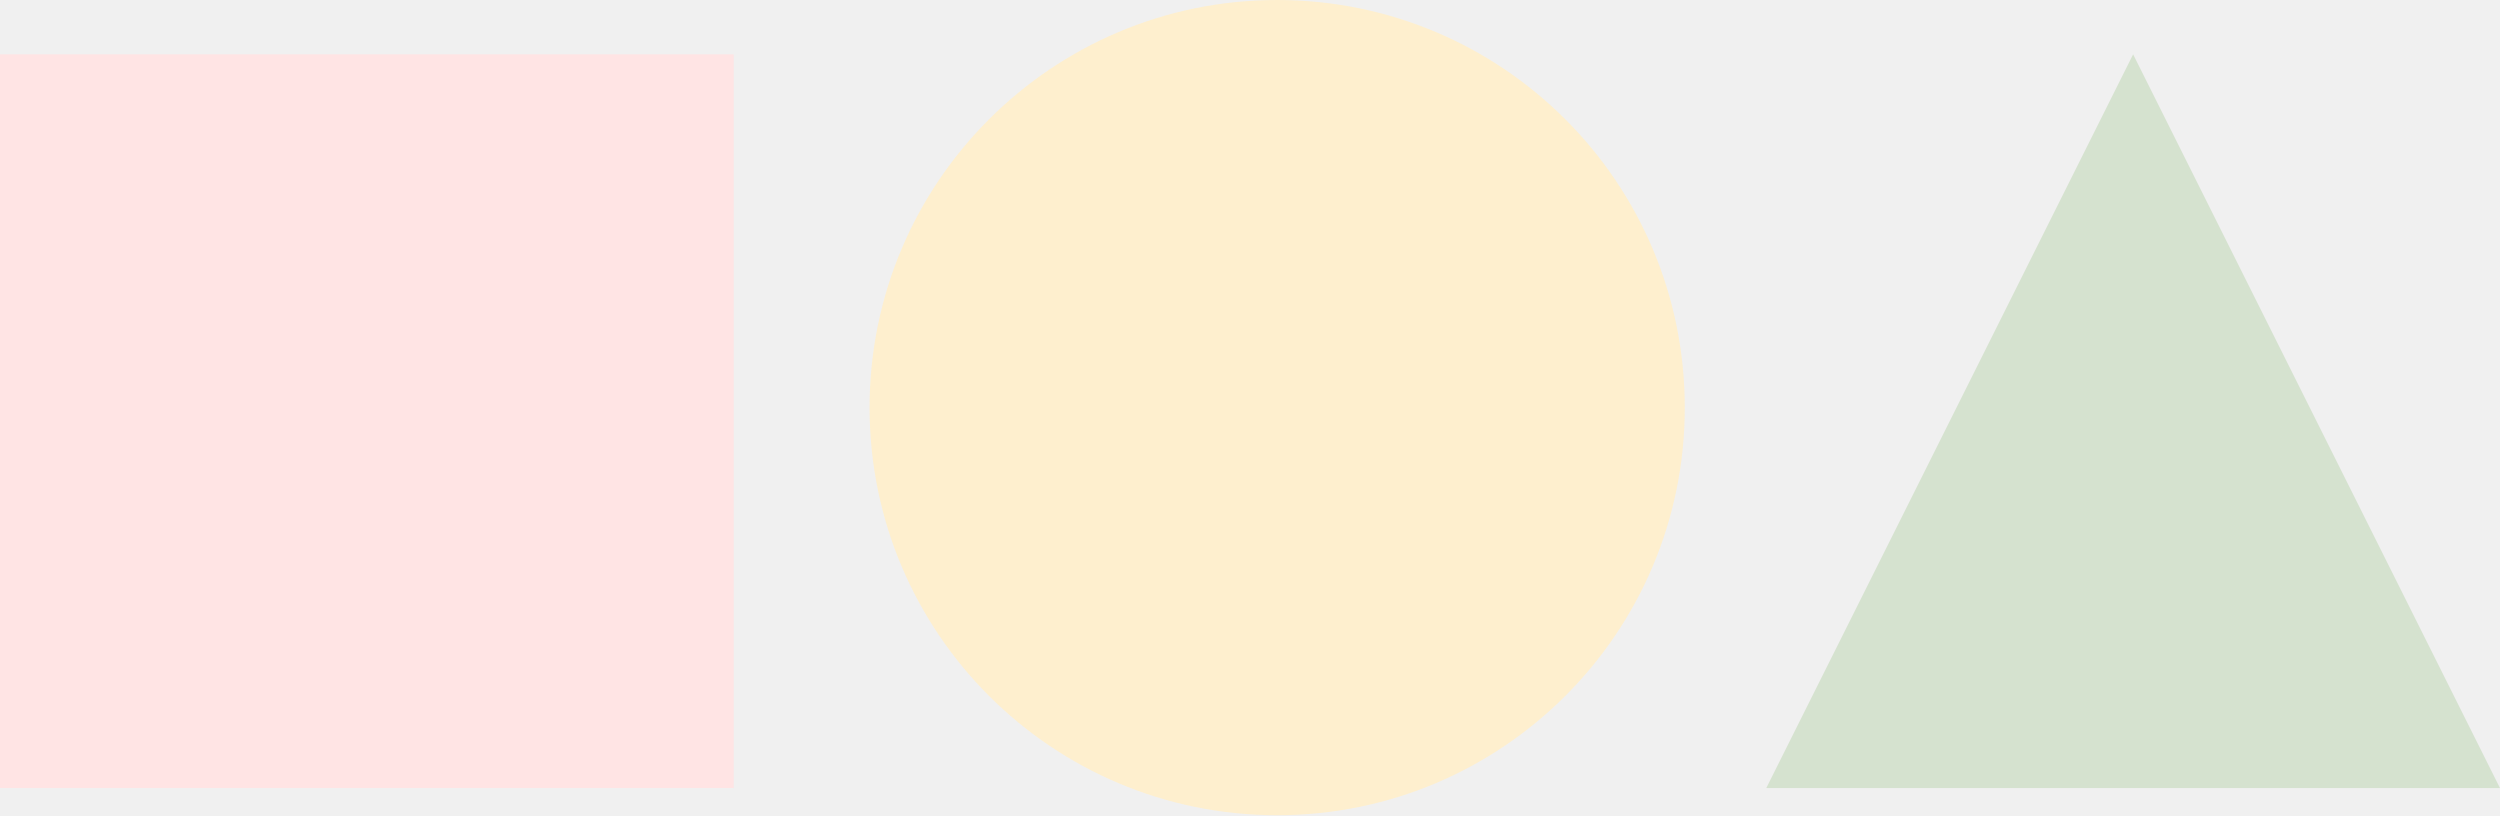
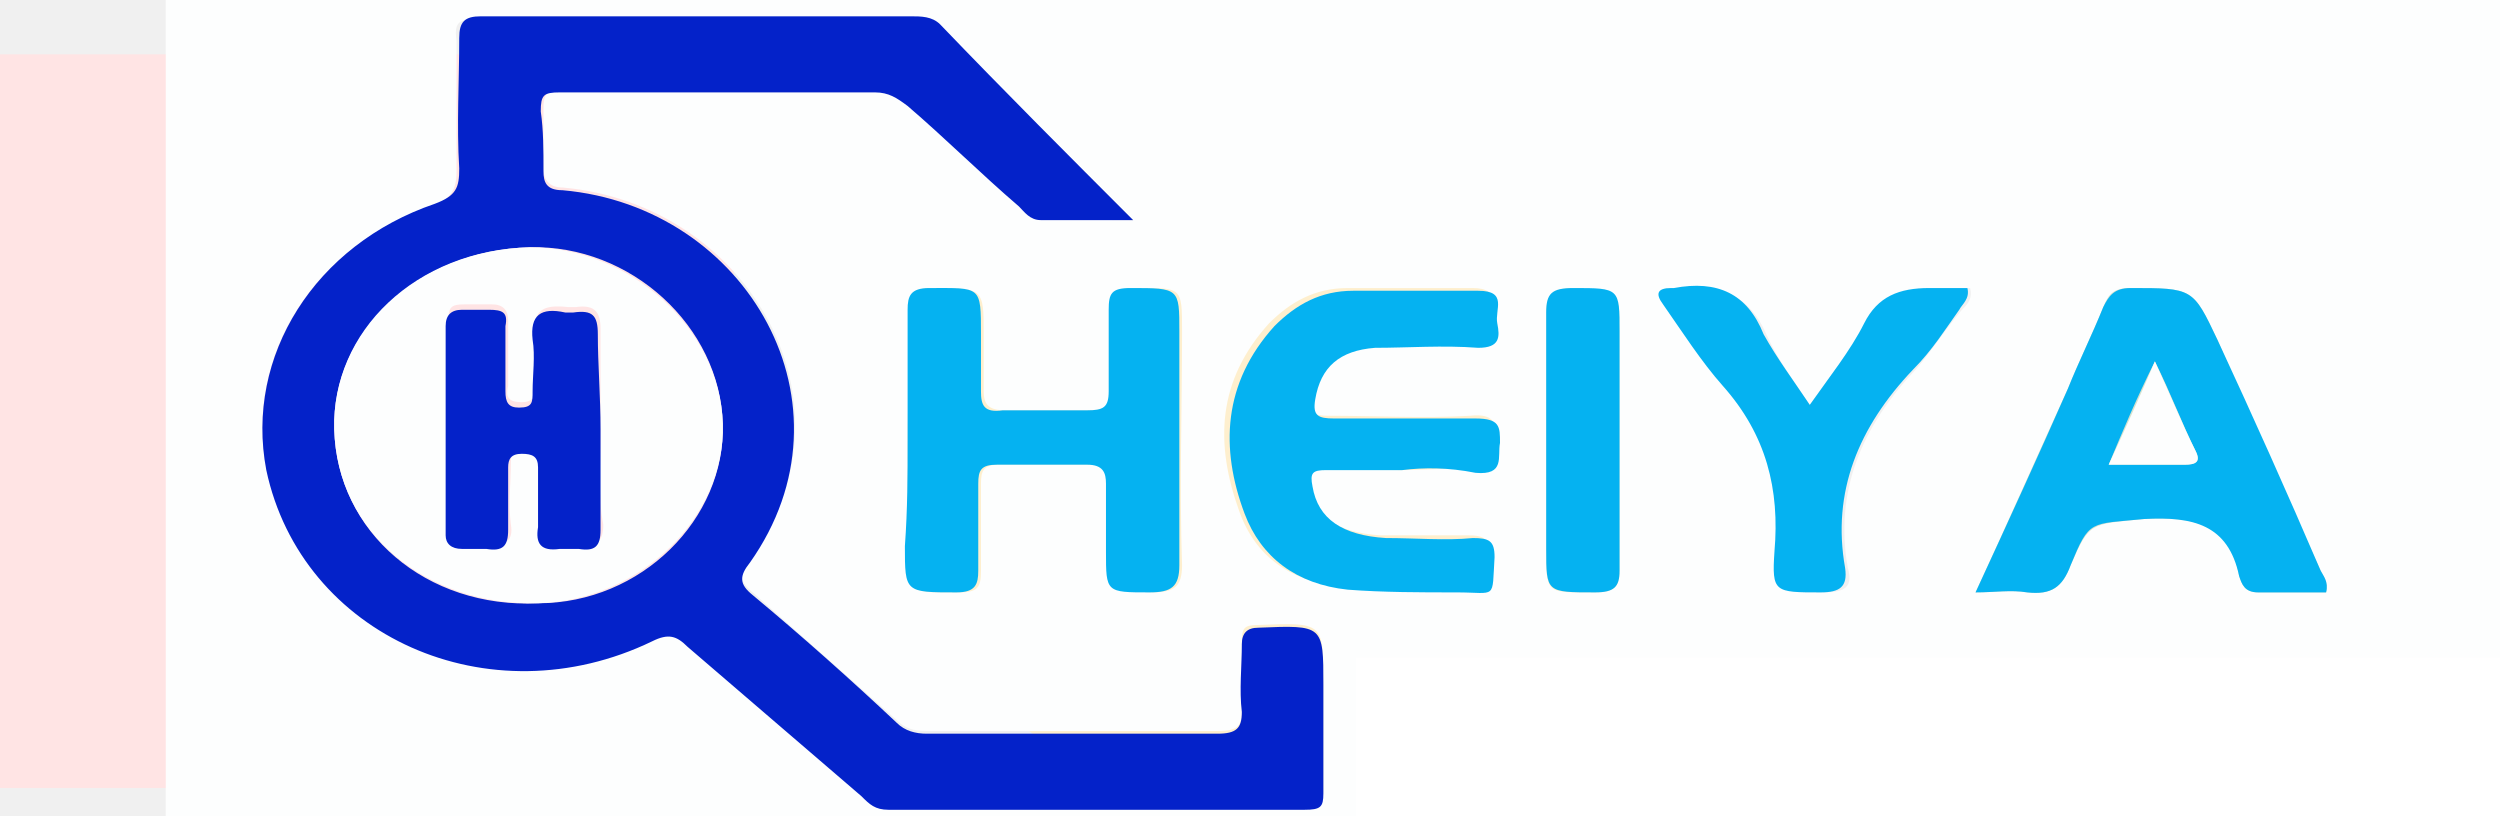
- <svg xmlns="http://www.w3.org/2000/svg" width="92px" height="30px" viewBox="0 0 92 30" version="1.1">
-   <defs />
-   <g id="Landing-Page" stroke="none" stroke-width="1" fill="none" fill-rule="evenodd" transform="translate(-29, -22)">
+ <svg xmlns="http://www.w3.org/2000/svg" version="1.1" id="Layer_1" x="0px" y="0px" viewBox="0 0 92 30" style="enable-background:new 0 0 92 30;" xml:space="preserve">
+   <style type="text/css">
+ 	.st0{fill-rule:evenodd;clip-rule:evenodd;fill:#FEEFCE;}
+ 	.st1{fill-rule:evenodd;clip-rule:evenodd;fill:#FFE4E4;}
+ 	.st2{fill-rule:evenodd;clip-rule:evenodd;fill:#D5E2CF;}
+ 	.st3{fill:#FDFEFE;}
+ 	.st4{fill:#0422C9;}
+ 	.st5{fill:#05B2F1;}
+ 	.st6{fill:#FFFFFF;}
+ </style>
+   <g id="Landing-Page" transform="translate(-29, -22)">
    <g id="logo" transform="translate(29, 22)">
-       <circle id="Oval" fill="#FEEFCE" cx="47" cy="15" r="15" />
-       <rect id="Rectangle-2" fill="#FFE4E4" x="0" y="2" width="27" height="27" />
-       <polygon id="Triangle" fill="#D5E2CF" points="78.5 2 92 29 65 29" />
+       <circle id="Oval" class="st0" cx="47" cy="15" r="15" />
+       <rect id="Rectangle-2" y="2" class="st1" width="27" height="27" />
+       <polygon id="Triangle" class="st2" points="78.5,2 92,29 65,29   " />
    </g>
  </g>
+   <g>
+     <g>
+       <path class="st3" d="M53.9,40.2c-15.7,0-31.3,0-47,0c-0.7,0-0.8-0.1-0.8-0.8c0-16.3,0-32.7,0-49c0-0.6,0.1-0.8,0.8-0.8    c31.3,0,62.6,0,93.9,0c0.7,0,0.8,0.1,0.8,0.8c0,16.3,0,32.7,0,49c0,0.6-0.1,0.8-0.8,0.8C85.2,40.2,69.5,40.2,53.9,40.2z M41.7,8.1    C39.4,5.8,37,3.4,34.5,1c-0.3-0.3-0.7-0.3-1.1-0.3c-5.3,0-10.5,0-15.8,0c-0.7,0-0.9,0.1-0.8,0.8c0,1.6,0,3.2,0,4.8    c0,0.7-0.2,1-0.9,1.3C11.6,9,9,13.1,9.8,17.2c1.2,6.1,8.2,9.2,14.2,6.3c0.6-0.3,0.9-0.2,1.3,0.2c2.1,1.9,4.3,3.7,6.4,5.5    c0.3,0.3,0.6,0.5,1,0.5c5.1,0,10.2,0,15.3,0c0.5,0,0.7-0.2,0.7-0.6c0-1.3,0-2.6,0-4c0-2.2,0-2.2-2.4-2.1c-0.5,0-0.6,0.1-0.6,0.6    c0,0.8,0,1.7,0,2.5c0,0.6-0.1,0.8-0.9,0.8c-3.6,0-7.1,0-10.7,0c-0.5,0-0.8-0.1-1.1-0.4c-1.8-1.6-3.5-3.1-5.3-4.7    c-0.5-0.4-0.5-0.7-0.1-1.2c4.2-5.8-0.1-13.1-6.9-13.7c-0.5,0-0.7-0.3-0.7-0.7c0-0.7,0-1.5,0-2.2c0-0.5,0.1-0.7,0.7-0.7    c3.9,0,7.7,0,11.6,0c0.5,0,0.9,0.1,1.2,0.5c1.3,1.3,2.7,2.5,4.1,3.7c0.2,0.2,0.4,0.5,0.8,0.5C39.6,8.1,40.9,8.1,41.7,8.1z     M33.4,16.2c0,1.3,0,2.6,0,3.9c0,1.8,0,1.7,1.9,1.7c0.7,0,0.8-0.2,0.8-0.8c0-1.1,0-2.2,0-3.2c0-0.5,0.1-0.7,0.7-0.7    c1.1,0,2.2,0,3.3,0c0.6,0,0.7,0.2,0.7,0.7c0,0.8,0,1.7,0,2.5c0,1.5,0,1.4,1.6,1.5c0.8,0,1.1-0.2,1.1-1c-0.1-2.9,0-5.7,0-8.6    c0-1.7,0-1.6-1.8-1.6c-0.7,0-0.8,0.3-0.8,0.8c0,1,0,2,0,3c0,0.5-0.2,0.7-0.8,0.7c-1,0-2.1,0-3.1,0c-0.6,0-0.8-0.2-0.8-0.7    c0-0.7,0-1.4,0-2.1c0-1.7,0-1.7-1.9-1.7c-0.7,0-0.8,0.2-0.8,0.8C33.5,13,33.4,14.6,33.4,16.2z M72.7,21.8c0.7,0,1.3-0.1,1.9,0    c0.9,0.1,1.3-0.2,1.6-1c0.7-1.6,0.7-1.5,2.7-1.7c1.9-0.1,3.2,0.2,3.5,2.1c0.1,0.3,0.2,0.6,0.7,0.6c0.8,0,1.7,0,2.5,0    c0.1-0.3-0.1-0.6-0.2-0.8c-1.3-2.8-2.6-5.7-3.8-8.5c-0.9-1.9-0.9-1.9-3.2-1.9c-0.6,0-0.8,0.2-1,0.7c-0.4,1-0.9,2-1.3,3    C75,16.7,73.9,19.2,72.7,21.8z M51.6,17.3C51.6,17.2,51.6,17.2,51.6,17.3c0.8,0,1.7-0.1,2.5,0c1.1,0.1,0.8-0.6,0.9-1.1    c0.1-0.6,0-1-0.9-0.9c-1.7,0.1-3.5,0-5.2,0c-0.6,0-0.8-0.1-0.7-0.7c0.2-1.2,0.9-1.8,2.2-1.9c1.3-0.1,2.6-0.1,3.8,0    c0.8,0,0.8-0.4,0.7-0.9c-0.1-0.4,0.4-1.2-0.7-1.2c-1.5,0-3.1,0-4.6,0c-1.2,0-2.1,0.5-2.9,1.3c-1.9,2.1-2,4.4-1.1,6.9    c0.6,1.7,1.9,2.6,3.8,2.8c1.3,0.1,2.7,0.1,4,0.1c1.6,0,1.4,0.3,1.4-1.3c0-0.6-0.2-0.7-0.8-0.7c-1.1,0-2.2,0-3.2,0    c-1.6-0.1-2.5-0.7-2.7-1.9c-0.1-0.5,0-0.6,0.5-0.6C49.7,17.3,50.6,17.3,51.6,17.3z M66.6,14.9C66,14,65.4,13.2,65,12.3    c-0.6-1.4-1.7-1.9-3.3-1.7c0,0-0.1,0-0.1,0c-0.6,0-0.7,0.2-0.3,0.6c0.7,1,1.3,2.1,2.2,3c1.7,1.8,2.1,3.8,1.9,6.1    c-0.1,1.5,0,1.5,1.7,1.5c0.8,0,1.1-0.2,0.9-0.9c-0.5-2.8,0.5-5.2,2.5-7.3c0.6-0.7,1.1-1.5,1.7-2.2c0.2-0.2,0.4-0.4,0.3-0.8    c-0.5,0-0.9,0-1.4,0c-1,0-1.9,0.3-2.4,1.3C68.1,12.9,67.3,13.9,66.6,14.9z M59.6,16.3c0-1.4,0-2.8,0-4.1c0-1.6,0-1.5-1.7-1.6    c-0.7,0-1,0.2-1,0.9c0,2.9,0,5.8,0,8.7c0,1.7,0,1.6,1.8,1.6c0.7,0,0.9-0.2,0.9-0.8C59.6,19.4,59.6,17.9,59.6,16.3z M62.7,26.7    c0,0.7,0,1.1,0,1.5c0,0.3,0.1,0.5,0.4,0.5c0.3,0,0.5-0.1,0.5-0.5c0-0.7,0-1.4,0-2.1c0-0.2,0.1-0.6-0.3-0.7    c-0.4-0.1-0.6,0.1-0.8,0.4c-0.2,0.3-0.4,0.8-0.9,1c-0.3-0.4-0.6-0.8-0.9-1.1c-0.2-0.3-0.5-0.3-0.8-0.2c-0.3,0.1-0.2,0.3-0.2,0.5    c0,0.7,0,1.4,0,2.1c0,0.3,0,0.6,0.4,0.5c0.5,0,0.4-0.3,0.4-0.6c0-0.4-0.1-0.8,0.2-1.2C61.3,27.7,61.9,27.7,62.7,26.7z M74.5,27.2    c-0.1,0-0.1,0-0.2,0c-0.4-0.5-0.9-1.1-1.3-1.6c-0.2-0.3-0.5-0.3-0.8-0.3c-0.4,0.1-0.3,0.4-0.3,0.6c0,0.7,0,1.4,0,2    c0,0.3-0.1,0.6,0.4,0.6c0.5,0,0.4-0.3,0.4-0.6c0-0.4,0-0.9,0-1.3c0.7,0.5,1.1,1.1,1.5,1.6c0.2,0.3,0.5,0.3,0.8,0.2    c0.3-0.1,0.2-0.3,0.2-0.5c0-0.7,0-1.4,0-2.1c0-0.3,0-0.6-0.5-0.5c-0.5,0-0.4,0.3-0.4,0.6C74.5,26.4,74.5,26.8,74.5,27.2z M59.2,27    c0-1.6,0-1.7-1.6-1.7c-1.8,0-1.9,0-1.9,1.6c0,1.6,0,1.6,1.7,1.6C59.2,28.6,59.2,28.6,59.2,27z M90.1,26.7c0,0.6,0,1,0,1.4    c0,0.3,0,0.5,0.4,0.5c0.4,0,0.4-0.3,0.4-0.5c0-0.7,0-1.4,0-2.1c0-0.2,0.1-0.5-0.3-0.6c-0.3,0-0.6,0-0.8,0.3    c-0.2,0.4-0.5,0.7-0.8,1.1c-0.5-0.3-0.7-0.7-1-1.1c-0.2-0.3-0.5-0.3-0.8-0.2c-0.3,0.1-0.2,0.3-0.2,0.5c0,0.7,0,1.4,0,2.1    c0,0.3,0,0.6,0.5,0.5c0.4,0,0.4-0.3,0.4-0.5c0-0.4,0-0.8,0-1.3C88.9,27.7,89.2,27.7,90.1,26.7z M64,27c0,0.4,0,0.8,0,1.2    c0,0.2,0,0.4,0.4,0.4c0.3,0,0.5-0.1,0.5-0.4c-0.1-0.6,0.3-0.7,0.8-0.7c0.3,0,0.7,0,1-0.1c0.5-0.1,0.7-0.4,0.8-0.8    c0.1-0.4-0.1-0.8-0.5-1c-0.4-0.2-0.8-0.2-1.2-0.2C64,25.4,64,25.4,64,27z M94.9,26.8c-0.9,0-1.5,0-2.2,0c-0.2,0-0.5,0.1-0.5-0.2    c0-0.3,0.2-0.5,0.5-0.5c0.7,0,1.2-0.4,1.8-0.6c-0.6,0-1.3-0.1-1.9,0c-0.9,0.1-1.2,0.6-1.2,1.4c0,0.8,0,1.6,1.1,1.8    c0.6,0.1,1.3,0,1.9,0c0.2,0,0.4,0,0.4-0.2c0-0.2-0.1-0.3-0.4-0.3c-0.5,0-0.9,0-1.4,0c-0.4,0-0.7-0.2-0.7-0.5    c0-0.4,0.4-0.2,0.7-0.3C93.6,27.2,94.2,27.4,94.9,26.8z M81.8,27.3c-0.1,0-0.1,0-0.2,0.1c-0.4-0.5-0.9-1.1-1.3-1.6    c-0.2-0.3-0.5-0.4-0.9-0.3c-0.4,0.1-0.2,0.4-0.2,0.6c0,0.7,0,1.3,0,2c0,0.3,0,0.6,0.4,0.5c0.4,0,0.4-0.3,0.4-0.5    c0-0.5,0-0.9,0-1.6c0.6,0.8,1,1.3,1.5,1.9c0.2,0.3,0.5,0.4,0.9,0.3c0.4-0.1,0.2-0.4,0.3-0.6c0-0.7,0-1.4,0-2.1    c0-0.3-0.1-0.5-0.5-0.5c-0.3,0-0.4,0.2-0.4,0.4C81.8,26.3,81.8,26.8,81.8,27.3z M84.8,26.3c0.4,0.8,0.7,1.4,1,2.1    c0.2,0.3,0.5,0.4,0.7,0.3c0.3-0.1,0-0.4,0-0.5c-0.3-0.8-0.7-1.5-1.1-2.3c-0.2-0.5-1-0.5-1.2-0.1c-0.5,0.9-0.9,1.9-1.4,3    c0.7,0,1.2,0,1.8,0c0.2,0,0.4,0,0.4-0.2c0-0.2-0.1-0.3-0.3-0.3c-1,0-0.6-0.5-0.4-0.9C84.5,27,84.6,26.7,84.8,26.3z M69.7,26.3    c0.4,0.8,0.7,1.4,1,2c0.1,0.3,0.4,0.4,0.7,0.3c0.2,0,0.2-0.2,0.1-0.4c-0.4-0.9-0.7-1.8-1.2-2.6c-0.2-0.4-0.9-0.4-1.1,0    c-0.5,0.9-0.9,1.9-1.4,3c0.7,0,1.2,0,1.8,0c0.2,0,0.4,0,0.4-0.2c0-0.2-0.1-0.3-0.3-0.3c-1,0-0.6-0.5-0.4-0.9    C69.3,27,69.5,26.7,69.7,26.3z M53.9,28.6c0,0,0.1,0,0.1,0c0.4-0.1,1.3,0.2,1.3-0.3c0-0.6-0.8-0.3-1.3-0.3c-0.9,0-1.3-0.2-1.3-1.1    c0-0.9,0.3-1.2,1.3-1.1c0.3,0,0.6,0,0.9,0c0.2,0,0.4-0.1,0.4-0.3c0-0.2-0.2-0.2-0.4-0.2c-0.7,0-1.4,0-2.1,0    c-0.4,0-0.7,0.3-0.8,0.6C51.4,27.6,52.1,28.6,53.9,28.6z M75.6,25.5c0.7,0.9,1.5,1.6,1.2,2.8c-0.1,0.3,0.2,0.4,0.5,0.3    c0.3,0,0.4-0.2,0.3-0.4c-0.2-0.9,0.3-1.6,0.9-2.2c0.1-0.1,0.3-0.2,0.2-0.5c-0.9-0.3-0.9,0.7-1.5,0.9    C76.7,26.1,76.6,25.2,75.6,25.5z" />
+       <path class="st4" d="M41.7,8.1c-0.8,0-2.1,0-3.4,0c-0.4,0-0.6-0.3-0.8-0.5c-1.4-1.2-2.7-2.5-4.1-3.7c-0.4-0.3-0.7-0.5-1.2-0.5    c-3.9,0-7.7,0-11.6,0c-0.6,0-0.7,0.1-0.7,0.7C20,4.8,20,5.5,20,6.3c0,0.4,0.1,0.7,0.7,0.7c6.8,0.6,11,7.9,6.9,13.7    c-0.4,0.5-0.4,0.8,0.1,1.2c1.8,1.5,3.6,3.1,5.3,4.7c0.3,0.3,0.7,0.4,1.1,0.4c3.6,0,7.1,0,10.7,0c0.7,0,0.9-0.2,0.9-0.8    c-0.1-0.8,0-1.7,0-2.5c0-0.4,0.2-0.6,0.6-0.6c2.4-0.1,2.4-0.1,2.4,2.1c0,1.3,0,2.6,0,4c0,0.5-0.1,0.6-0.7,0.6    c-5.1,0-10.2,0-15.3,0c-0.5,0-0.7-0.2-1-0.5c-2.1-1.8-4.3-3.7-6.4-5.5c-0.4-0.4-0.7-0.5-1.3-0.2c-6,2.9-12.9-0.2-14.2-6.3    C9,13.1,11.6,9,16,7.5c0.8-0.3,0.9-0.6,0.9-1.3c-0.1-1.6,0-3.2,0-4.8c0-0.6,0.2-0.8,0.8-0.8c5.3,0,10.5,0,15.8,0    c0.4,0,0.8,0,1.1,0.3C37,3.4,39.4,5.8,41.7,8.1z M26.6,15.6c-0.1-3.6-3.4-6.6-7.1-6.5c-4.1,0.1-7.3,3.1-7.2,6.7    c0.1,3.8,3.4,6.6,7.5,6.4C23.6,22.2,26.7,19.1,26.6,15.6z" />
+       <path class="st5" d="M33.4,16.2c0-1.6,0-3.2,0-4.8c0-0.5,0.1-0.8,0.8-0.8c1.9,0,1.9-0.1,1.9,1.7c0,0.7,0,1.4,0,2.1    c0,0.5,0.1,0.8,0.8,0.7c1,0,2.1,0,3.1,0c0.6,0,0.8-0.1,0.8-0.7c0-1,0-2,0-3c0-0.6,0.1-0.8,0.8-0.8c1.8,0,1.8,0,1.8,1.6    c0,2.9,0,5.7,0,8.6c0,0.8-0.3,1-1.1,1c-1.6,0-1.6,0-1.6-1.5c0-0.8,0-1.7,0-2.5c0-0.4-0.1-0.7-0.7-0.7c-1.1,0-2.2,0-3.3,0    c-0.6,0-0.7,0.2-0.7,0.7c0,1.1,0,2.2,0,3.2c0,0.5-0.1,0.8-0.8,0.8c-1.9,0-1.9,0-1.9-1.7C33.4,18.7,33.4,17.5,33.4,16.2z" />
+       <path class="st5" d="M72.7,21.8c1.2-2.6,2.3-5,3.4-7.5c0.4-1,0.9-2,1.3-3c0.2-0.4,0.4-0.7,1-0.7c2.3,0,2.3,0,3.2,1.9    c1.3,2.8,2.6,5.7,3.8,8.5c0.1,0.2,0.3,0.4,0.2,0.8c-0.8,0-1.6,0-2.5,0c-0.5,0-0.6-0.3-0.7-0.6c-0.4-1.9-1.7-2.2-3.5-2.1    c-2,0.2-2,0-2.7,1.7c-0.3,0.8-0.7,1.1-1.6,1C74,21.7,73.4,21.8,72.7,21.8z M77.6,17.1c1.1,0,1.9,0,2.8,0c0.4,0,0.6-0.1,0.4-0.5    c-0.5-1-0.9-2.1-1.5-3.3C78.6,14.7,78.1,15.9,77.6,17.1z" />
+       <path class="st5" d="M51.6,17.3c-0.9,0-1.9,0-2.8,0c-0.5,0-0.6,0.1-0.5,0.6c0.2,1.2,1.1,1.8,2.7,1.9c1.1,0,2.2,0.1,3.2,0    c0.6,0,0.8,0.1,0.8,0.7c-0.1,1.6,0.1,1.3-1.4,1.3c-1.3,0-2.7,0-4-0.1c-1.9-0.2-3.2-1.2-3.8-2.8c-0.9-2.4-0.8-4.8,1.1-6.9    c0.8-0.8,1.7-1.3,2.9-1.3c1.5,0,3.1,0,4.6,0c1.1,0,0.6,0.7,0.7,1.2c0.1,0.5,0.1,0.9-0.7,0.9c-1.3-0.1-2.6,0-3.8,0    c-1.3,0.1-2,0.7-2.2,1.9c-0.1,0.6,0.1,0.7,0.7,0.7c1.7,0,3.5,0,5.2,0c0.9,0,0.9,0.3,0.9,0.9c-0.1,0.5,0.2,1.2-0.9,1.1    C53.3,17.2,52.4,17.2,51.6,17.3C51.6,17.2,51.6,17.2,51.6,17.3z" />
+       <path class="st5" d="M66.6,14.9c0.7-1,1.5-2,2-3c0.5-1,1.3-1.3,2.4-1.3c0.5,0,0.9,0,1.4,0c0.1,0.4-0.2,0.6-0.3,0.8    c-0.5,0.7-1,1.5-1.7,2.2c-2,2.1-3,4.5-2.5,7.3c0.1,0.7-0.2,0.9-0.9,0.9c-1.7,0-1.8,0-1.7-1.5c0.2-2.3-0.3-4.3-1.9-6.1    c-0.8-0.9-1.5-2-2.2-3c-0.3-0.4-0.2-0.6,0.3-0.6c0,0,0.1,0,0.1,0c1.6-0.3,2.7,0.2,3.3,1.7C65.4,13.2,66,14,66.6,14.9z" />
+       <path class="st5" d="M59.6,16.3c0,1.6,0,3.1,0,4.7c0,0.6-0.2,0.8-0.9,0.8c-1.8,0-1.8,0-1.8-1.6c0-2.9,0-5.8,0-8.7    c0-0.7,0.2-0.9,1-0.9c1.7,0,1.7,0,1.7,1.6C59.6,13.5,59.6,14.9,59.6,16.3z" />
+       <path class="st5" d="M62.7,26.7c-0.8,1-1.4,1-2,0.2c-0.3,0.4-0.1,0.8-0.2,1.2c0,0.3,0.1,0.6-0.4,0.6c-0.5,0-0.4-0.3-0.4-0.5    c0-0.7,0-1.4,0-2.1c0-0.2-0.1-0.5,0.2-0.5c0.3-0.1,0.6-0.1,0.8,0.2c0.3,0.4,0.6,0.8,0.9,1.1c0.5-0.2,0.6-0.7,0.9-1    c0.2-0.3,0.5-0.4,0.8-0.4c0.5,0.1,0.3,0.4,0.3,0.7c0,0.7,0,1.4,0,2.1c0,0.3-0.1,0.4-0.5,0.5c-0.4,0-0.5-0.2-0.4-0.5    C62.7,27.8,62.7,27.4,62.7,26.7z" />
+       <path class="st5" d="M74.5,27.2c0-0.4,0-0.8,0-1.2c0-0.3-0.1-0.6,0.4-0.6c0.5,0,0.5,0.2,0.5,0.5c0,0.7,0,1.4,0,2.1    c0,0.2,0.1,0.5-0.2,0.5c-0.3,0.1-0.6,0.1-0.8-0.2c-0.4-0.6-0.9-1.1-1.5-1.6c0,0.4,0,0.9,0,1.3c0,0.3,0,0.6-0.4,0.6    c-0.5,0-0.4-0.3-0.4-0.6c0-0.7,0-1.4,0-2c0-0.2-0.1-0.5,0.3-0.6c0.3-0.1,0.6,0,0.8,0.3c0.4,0.5,0.9,1.1,1.3,1.6    C74.3,27.3,74.4,27.2,74.5,27.2z" />
+       <path class="st5" d="M59.2,27c0,1.6,0,1.6-1.7,1.6c-1.7,0-1.7,0-1.7-1.6c0-1.6,0.1-1.6,1.9-1.6C59.2,25.4,59.2,25.4,59.2,27z     M58.4,27.1c0-0.6,0.1-1.2-0.9-1.1c-1,0-0.8,0.6-0.8,1.1c0,0.6-0.1,1.1,0.9,1.1C58.5,28.1,58.4,27.6,58.4,27.1z" />
+       <path class="st5" d="M90.1,26.7c-1,1-1.2,1-2.2,0.1c0,0.5,0,0.9,0,1.3c0,0.2,0,0.5-0.4,0.5c-0.5,0-0.5-0.2-0.5-0.5    c0-0.7,0-1.4,0-2.1c0-0.2-0.1-0.5,0.2-0.5c0.3-0.1,0.6,0,0.8,0.2c0.3,0.4,0.5,0.8,1,1.1c0.3-0.4,0.6-0.7,0.8-1.1    c0.2-0.3,0.5-0.3,0.8-0.3c0.4,0,0.3,0.4,0.3,0.6c0,0.7,0,1.4,0,2.1c0,0.2,0,0.5-0.4,0.5c-0.4,0-0.4-0.2-0.4-0.5    C90.1,27.7,90.1,27.3,90.1,26.7z" />
+       <path class="st5" d="M64,27c0-1.6,0-1.6,1.8-1.6c0.4,0,0.8,0,1.2,0.2c0.4,0.2,0.6,0.6,0.5,1c-0.1,0.4-0.4,0.7-0.8,0.8    c-0.3,0.1-0.7,0.1-1,0.1c-0.6,0-0.9,0.1-0.8,0.7c0.1,0.3-0.1,0.4-0.5,0.4c-0.3,0-0.4-0.2-0.4-0.4C64,27.8,64,27.4,64,27z     M65.6,25.9c-0.4,0-0.8,0-0.8,0.5c0,0.6,0.4,0.5,0.8,0.5c0.4,0,1,0.1,1-0.5C66.7,25.9,66.1,26,65.6,25.9z" />
+       <path class="st5" d="M94.9,26.8c-0.7,0.7-1.4,0.5-2,0.5c-0.3,0-0.7-0.2-0.7,0.3c0,0.4,0.3,0.5,0.7,0.5c0.5,0,0.9,0,1.4,0    c0.2,0,0.4,0.1,0.4,0.3c0,0.2-0.2,0.2-0.4,0.2c-0.6,0-1.3,0.1-1.9,0c-1.1-0.2-1.1-1-1.1-1.8c0-0.8,0.3-1.3,1.2-1.4    c0.6,0,1.3,0,1.9,0c-0.6,0.2-1.1,0.6-1.8,0.6c-0.3,0-0.5,0.2-0.5,0.5c0,0.3,0.3,0.2,0.5,0.2C93.4,26.8,94,26.8,94.9,26.8z" />
+       <path class="st5" d="M81.8,27.3c0-0.5,0-1,0-1.4c0-0.2,0-0.4,0.4-0.4c0.4,0,0.5,0.2,0.5,0.5c0,0.7,0,1.4,0,2.1    c0,0.2,0.1,0.5-0.3,0.6c-0.3,0.1-0.7,0-0.9-0.3c-0.4-0.6-0.9-1.1-1.5-1.9c0,0.7,0,1.2,0,1.6c0,0.2,0,0.5-0.4,0.5    c-0.5,0-0.4-0.3-0.4-0.5c0-0.7,0-1.3,0-2c0-0.2-0.2-0.5,0.2-0.6c0.4-0.1,0.6,0,0.9,0.3c0.4,0.6,0.9,1.1,1.3,1.6    C81.7,27.3,81.8,27.3,81.8,27.3z" />
+       <path class="st5" d="M84.8,26.3c-0.2,0.5-0.3,0.7-0.5,1c-0.2,0.4-0.6,0.9,0.4,0.9c0.2,0,0.3,0.2,0.3,0.3c0,0.2-0.3,0.2-0.4,0.2    c-0.5,0-1.1,0-1.8,0c0.5-1.1,0.9-2,1.4-3c0.2-0.4,0.9-0.4,1.2,0.1c0.4,0.8,0.7,1.5,1.1,2.3c0.1,0.2,0.4,0.4,0,0.5    c-0.3,0.1-0.6,0.1-0.7-0.3C85.5,27.7,85.2,27.1,84.8,26.3z" />
+       <path class="st5" d="M69.7,26.3c-0.2,0.4-0.3,0.7-0.5,1c-0.2,0.4-0.6,0.9,0.4,0.9c0.2,0,0.3,0.2,0.3,0.3c0,0.2-0.3,0.2-0.4,0.2    c-0.5,0-1.1,0-1.8,0c0.5-1,0.9-2,1.4-3c0.3-0.5,0.9-0.4,1.1,0c0.5,0.8,0.8,1.7,1.2,2.6c0.1,0.2,0.1,0.3-0.1,0.4    c-0.3,0.1-0.6,0-0.7-0.3C70.4,27.7,70,27,69.7,26.3z" />
+       <path class="st5" d="M53.9,28.6c-1.8,0-2.6-1.1-1.9-2.6c0.1-0.3,0.4-0.6,0.8-0.6c0.7,0,1.4,0,2.1,0c0.2,0,0.4,0,0.4,0.2    c0,0.2-0.2,0.3-0.4,0.3c-0.3,0-0.6,0-0.9,0c-1-0.1-1.3,0.2-1.3,1.1c0,0.9,0.4,1.1,1.3,1.1c0.4,0,1.3-0.3,1.3,0.3    c0,0.5-0.8,0.1-1.3,0.3C54,28.6,54,28.6,53.9,28.6z" />
+       <path class="st5" d="M75.6,25.5c1-0.3,1.1,0.6,1.6,0.8c0.6-0.2,0.6-1.2,1.5-0.9c0.1,0.2-0.1,0.3-0.2,0.5c-0.6,0.7-1.1,1.3-0.9,2.2    c0,0.2,0,0.4-0.3,0.4c-0.3,0-0.5-0.1-0.5-0.3C77.1,27.1,76.3,26.4,75.6,25.5z" />
+       <path class="st3" d="M26.6,15.6c0.1,3.4-3,6.5-6.8,6.6c-4.1,0.1-7.4-2.6-7.5-6.4c-0.1-3.6,3-6.6,7.2-6.7    C23.2,9.1,26.5,12.1,26.6,15.6z M22.1,15.8c0-1.2,0-2.5,0-3.7c0-0.6-0.2-0.9-0.9-0.8c-0.1,0-0.2,0-0.3,0c-0.9-0.1-1.3,0.1-1.2,1    c0.1,0.6,0,1.3,0,1.9c0,0.4-0.1,0.6-0.5,0.6c-0.5,0-0.6-0.2-0.5-0.6c0-0.8,0-1.6,0-2.4c0-0.4-0.2-0.6-0.6-0.6c-0.3,0-0.7,0-1,0    c-0.5,0-0.6,0.1-0.6,0.6c0,2.6,0,5.2,0,7.7c0,0.4,0.1,0.6,0.6,0.5c0.3,0,0.6,0,0.9,0c0.6,0.1,0.9-0.1,0.8-0.7    c-0.1-0.8,0-1.5,0-2.3c0-0.3,0.1-0.5,0.5-0.5c0.4,0,0.6,0.1,0.6,0.5c0,0.7,0,1.5,0,2.2c0,0.6,0.1,0.9,0.8,0.8c0.2,0,0.5,0,0.7,0    c0.6,0.1,0.8-0.1,0.8-0.7C22,18.3,22.1,17.1,22.1,15.8z" />
+       <path class="st3" d="M77.6,17.1c0.6-1.3,1.1-2.4,1.7-3.8c0.6,1.3,1,2.3,1.5,3.3c0.2,0.4,0,0.5-0.4,0.5    C79.5,17.1,78.6,17.1,77.6,17.1z" />
+       <path class="st3" d="M58.4,27.1c0,0.6,0.1,1.1-0.9,1.1c-1,0-0.9-0.5-0.9-1.1c0-0.5-0.2-1.1,0.8-1.1C58.5,25.9,58.4,26.4,58.4,27.1    z" />
+       <path class="st3" d="M65.6,25.9c0.4,0,1-0.1,1,0.6c0,0.5-0.6,0.5-1,0.5c-0.4,0-0.8,0-0.8-0.5C64.9,25.9,65.2,25.9,65.6,25.9z" />
+       <path class="st4" d="M22.1,15.8c0,1.2,0,2.5,0,3.7c0,0.6-0.2,0.8-0.8,0.7c-0.2,0-0.5,0-0.7,0c-0.7,0.1-0.9-0.2-0.8-0.8    c0-0.7,0-1.5,0-2.2c0-0.4-0.2-0.5-0.6-0.5c-0.4,0-0.5,0.2-0.5,0.5c0,0.8,0,1.5,0,2.3c0,0.6-0.2,0.8-0.8,0.7c-0.3,0-0.6,0-0.9,0    c-0.4,0-0.6-0.2-0.6-0.5c0-2.6,0-5.2,0-7.7c0-0.4,0.2-0.6,0.6-0.6c0.3,0,0.7,0,1,0c0.5,0,0.7,0.1,0.6,0.6c0,0.8,0,1.6,0,2.4    c0,0.4,0.1,0.6,0.5,0.6c0.5,0,0.5-0.2,0.5-0.6c0-0.6,0.1-1.3,0-1.9c-0.1-0.9,0.3-1.2,1.2-1c0.1,0,0.2,0,0.3,0    c0.7-0.1,0.9,0.1,0.9,0.8C22,13.4,22.1,14.6,22.1,15.8z" />
+     </g>
+   </g>
+   <rect x="49.9" y="24.2" class="st6" width="69.9" height="13.3" />
</svg>
